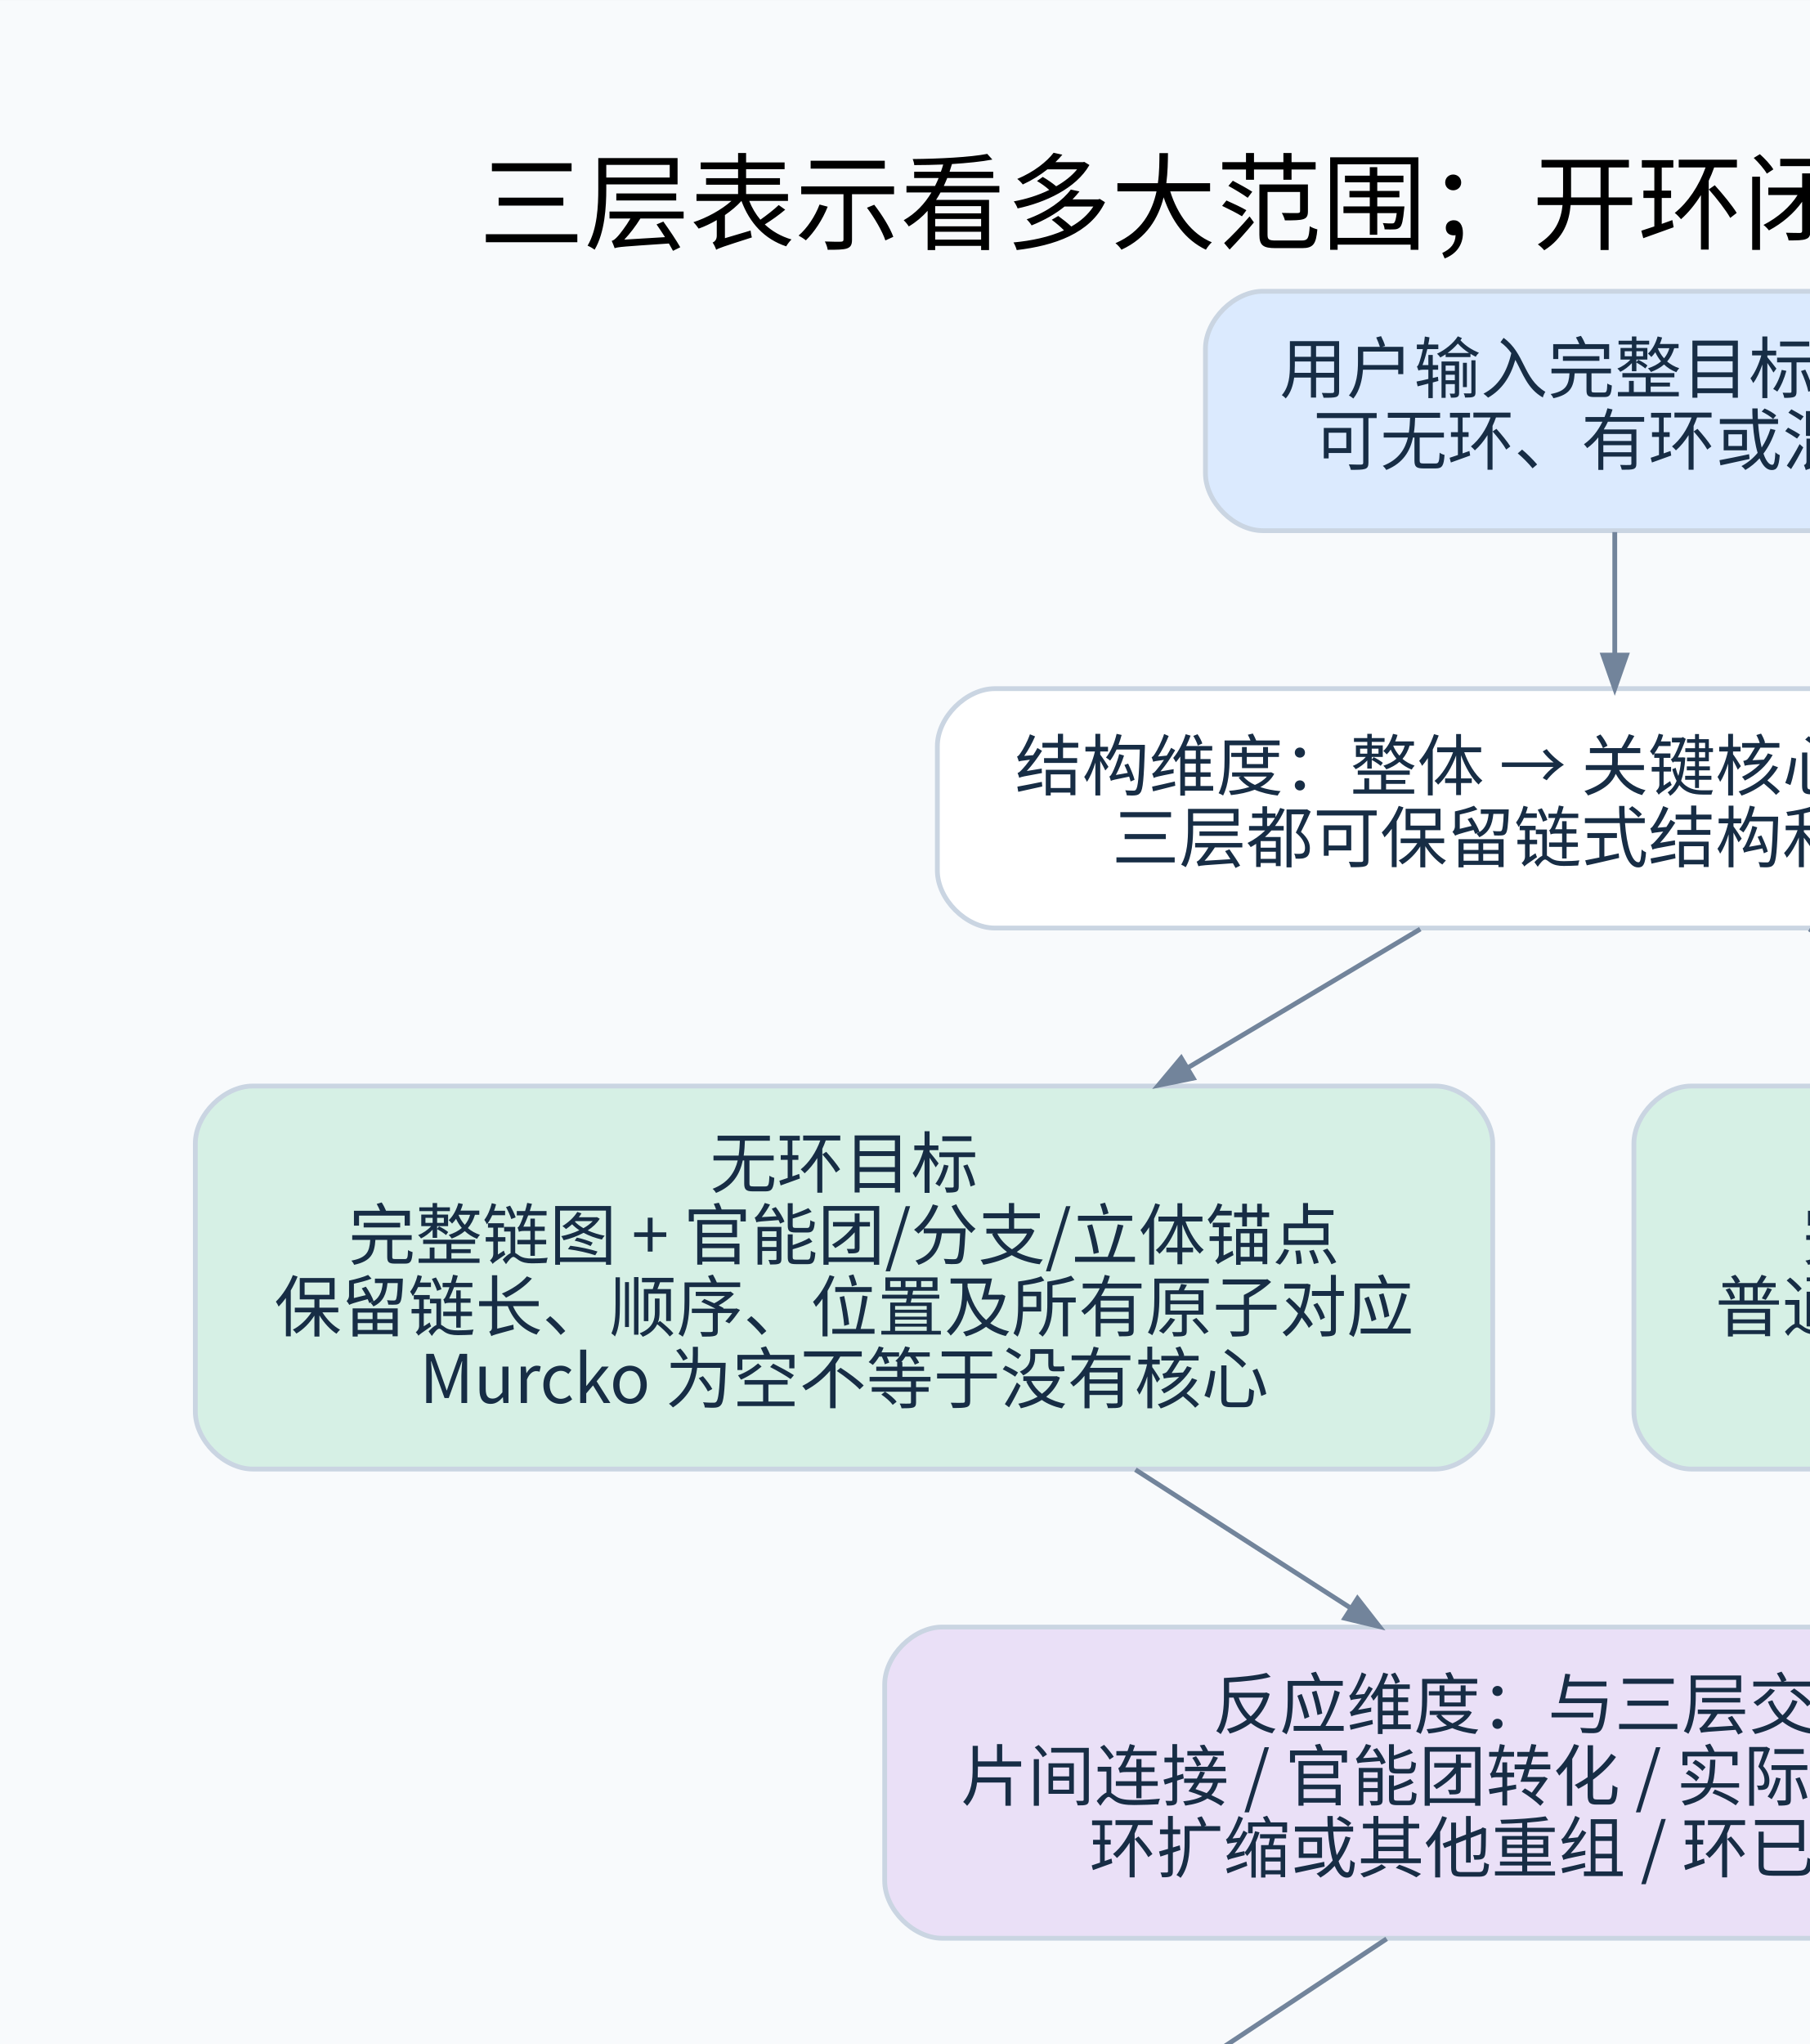
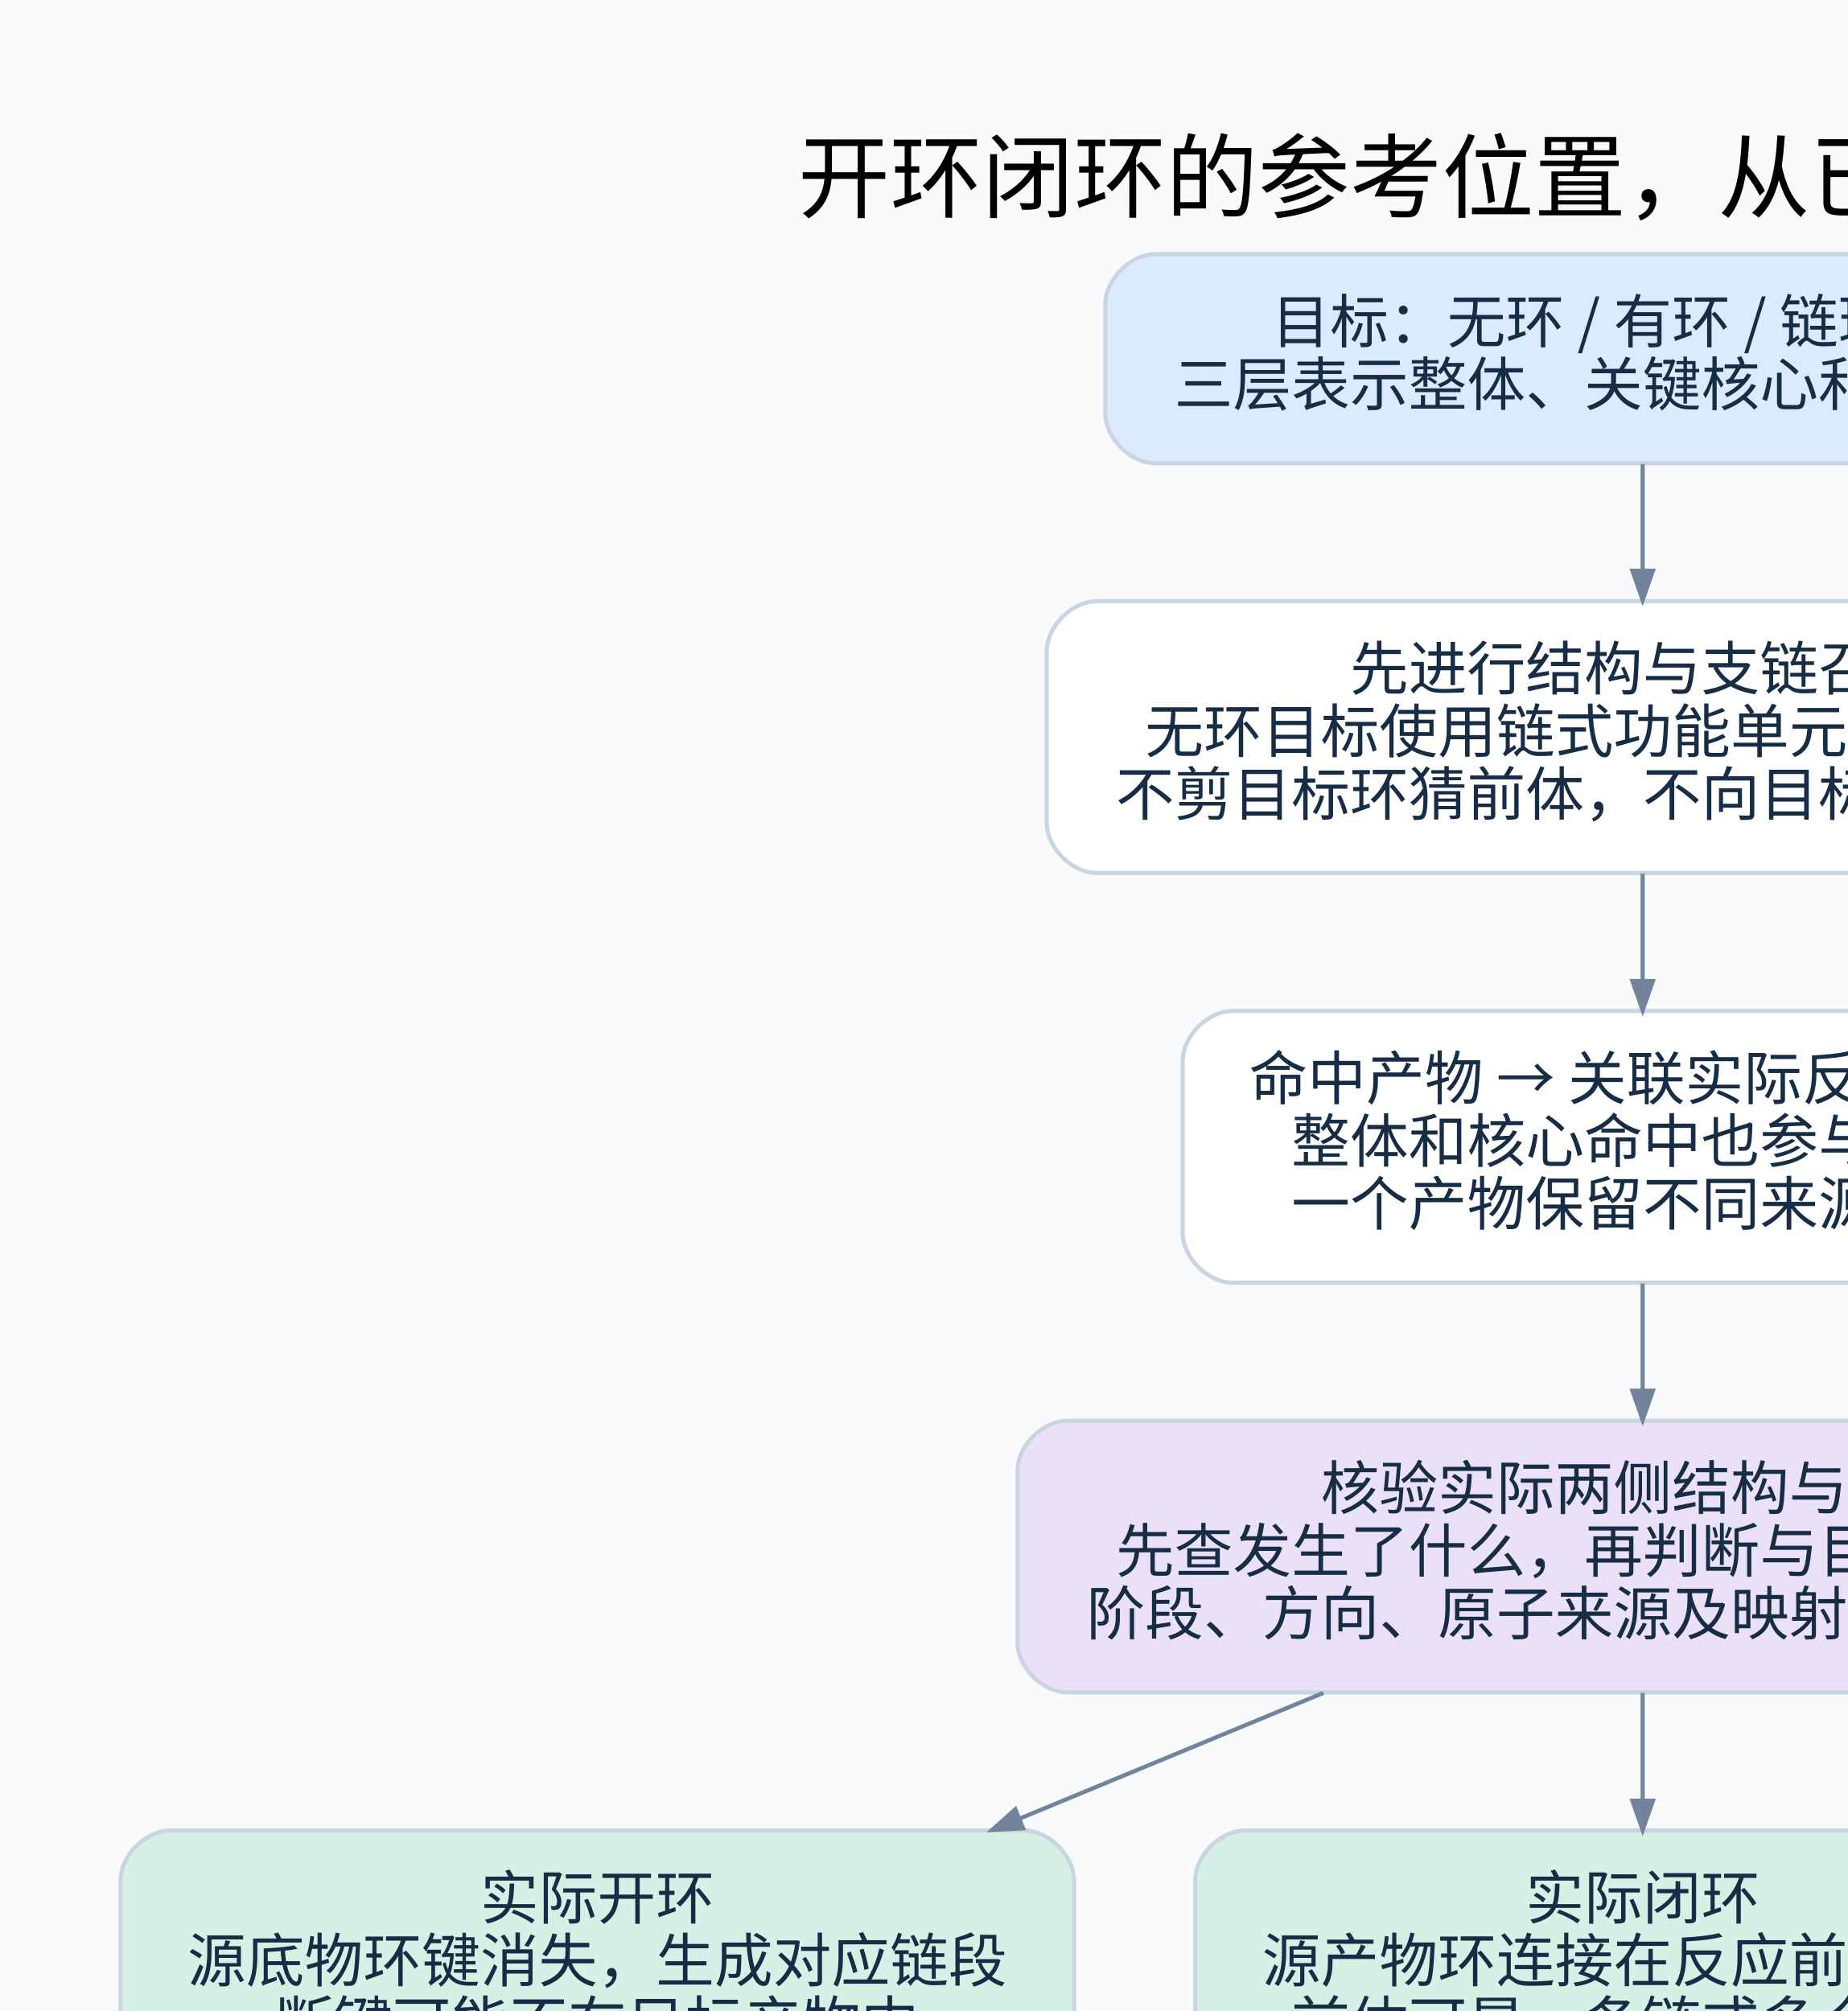
- <svg xmlns="http://www.w3.org/2000/svg" width="1235pt" height="1395pt" viewBox="0.00 0.00 684.10 772.60">
-   <g id="graph0" class="graph" transform="scale(1.81 1.81) rotate(0) translate(28.8 743.8)">
-     <polygon fill="#f8fafc" stroke="transparent" points="-28.8,28.8 -28.8,-743.8 655.3,-743.8 655.3,28.8 -28.8,28.8" />
-     <text text-anchor="middle" x="313.25" y="-693.4" font-family="Noto Sans CJK SC" font-size="22.00">三层表示看多大范围；开环闭环表示反应做了什么</text>
+ <svg xmlns="http://www.w3.org/2000/svg" width="1444pt" height="1572pt" viewBox="0.00 0.00 799.60 870.60">
+   <g id="graph0" class="graph" transform="scale(1.81 1.81) rotate(0) translate(28.8 841.8)">
+     <polygon fill="#f8fafc" stroke="transparent" points="-28.8,28.8 -28.8,-841.8 770.8,-841.8 770.8,28.8 -28.8,28.8" />
+     <text text-anchor="middle" x="371" y="-791.4" font-family="Noto Sans CJK SC" font-size="22.00">开环闭环的参考位置，从已检索反应中识别</text>
    <g id="node1" class="node">
-       <path fill="#dbeafe" stroke="#cad5e2" d="M382,-683C382,-683 235,-683 235,-683 229,-683 223,-677 223,-671 223,-671 223,-645 223,-645 223,-639 229,-633 235,-633 235,-633 382,-633 382,-633 388,-633 394,-639 394,-645 394,-645 394,-671 394,-671 394,-677 388,-683 382,-683" />
-       <text text-anchor="middle" x="308.5" y="-661.8" font-family="Noto Sans CJK SC" font-size="14.00" fill="#172d45">用户输入完整目标分子</text>
-       <text text-anchor="middle" x="308.5" y="-646.8" font-family="Noto Sans CJK SC" font-size="14.00" fill="#172d45">可无环、有环或混合</text>
+       <path fill="#dbeafe" stroke="#cad5e2" d="M480.5,-781C480.5,-781 247.5,-781 247.5,-781 241.5,-781 235.5,-775 235.5,-769 235.5,-769 235.5,-743 235.5,-743 235.5,-737 241.5,-731 247.5,-731 247.5,-731 480.5,-731 480.5,-731 486.5,-731 492.5,-737 492.5,-743 492.5,-743 492.5,-769 492.5,-769 492.5,-775 486.5,-781 480.5,-781" />
+       <text text-anchor="middle" x="364" y="-759.8" font-family="Noto Sans CJK SC" font-size="14.00" fill="#172d45">目标：无环 / 有环 / 链环混合</text>
+       <text text-anchor="middle" x="364" y="-744.8" font-family="Noto Sans CJK SC" font-size="14.00" fill="#172d45">三层表示整体、关键核心和局部结构</text>
    </g>
    <g id="node2" class="node">
-       <path fill="white" stroke="#cad5e2" d="M438,-600C438,-600 179,-600 179,-600 173,-600 167,-594 167,-588 167,-588 167,-562 167,-562 167,-556 173,-550 179,-550 179,-550 438,-550 438,-550 444,-550 450,-556 450,-562 450,-562 450,-588 450,-588 450,-594 444,-600 438,-600" />
-       <text text-anchor="middle" x="308.5" y="-578.8" font-family="Noto Sans CJK SC" font-size="14.00" fill="#172d45">结构维度：整体 → 关键核心 → 局部片段</text>
-       <text text-anchor="middle" x="308.5" y="-563.8" font-family="Noto Sans CJK SC" font-size="14.00" fill="#172d45">三层都可保留链式结构和功能单元</text>
+       <path fill="white" stroke="#cad5e2" d="M494.5,-698C494.5,-698 233.5,-698 233.5,-698 227.5,-698 221.5,-692 221.5,-686 221.5,-686 221.5,-645 221.5,-645 221.5,-639 227.5,-633 233.5,-633 233.5,-633 494.5,-633 494.5,-633 500.5,-633 506.5,-639 506.5,-645 506.5,-645 506.5,-686 506.5,-686 506.5,-692 500.5,-698 494.5,-698" />
+       <text text-anchor="middle" x="364" y="-676.8" font-family="Noto Sans CJK SC" font-size="14.00" fill="#172d45">先进行结构与支链召回</text>
+       <text text-anchor="middle" x="364" y="-661.8" font-family="Noto Sans CJK SC" font-size="14.00" fill="#172d45">无环目标使用链式功能单元和连接路径</text>
+       <text text-anchor="middle" x="364" y="-646.8" font-family="Noto Sans CJK SC" font-size="14.00" fill="#172d45">不剪目标环猜前体，不向目标链加键猜环</text>
    </g>
    <g id="edge1" class="edge">
-       <path fill="none" stroke="#72849b" d="M308.5,-632.7C308.5,-624.7 308.5,-615.68 308.5,-607.24" />
-       <polygon fill="#72849b" stroke="#72849b" points="310.95,-607.01 308.5,-600.01 306.05,-607.01 310.95,-607.01" />
+       <path fill="none" stroke="#72849b" d="M364,-730.82C364,-722.98 364,-714.08 364,-705.45" />
+       <polygon fill="#72849b" stroke="#72849b" points="366.45,-705.29 364,-698.29 361.55,-705.29 366.45,-705.29" />
    </g>
    <g id="node3" class="node">
-       <path fill="#d6f0e5" stroke="#cad5e2" d="M271,-517C271,-517 24,-517 24,-517 18,-517 12,-511 12,-505 12,-505 12,-449 12,-449 12,-443 18,-437 24,-437 24,-437 271,-437 271,-437 277,-437 283,-443 283,-449 283,-449 283,-505 283,-505 283,-511 277,-517 271,-517" />
-       <text text-anchor="middle" x="147.5" y="-495.8" font-family="Noto Sans CJK SC" font-size="14.00" fill="#172d45">无环目标</text>
-       <text text-anchor="middle" x="147.5" y="-480.8" font-family="Noto Sans CJK SC" font-size="14.00" fill="#172d45">完整链图 + 官能团/分支/立体锚点</text>
-       <text text-anchor="middle" x="147.5" y="-465.8" font-family="Noto Sans CJK SC" font-size="14.00" fill="#172d45">保留链长、顺序、位置及所有原子对应</text>
-       <text text-anchor="middle" x="147.5" y="-450.8" font-family="Noto Sans CJK SC" font-size="14.00" fill="#172d45">Murcko 为空不等于没有核心</text>
+       <path fill="white" stroke="#cad5e2" d="M462,-600C462,-600 266,-600 266,-600 260,-600 254,-594 254,-588 254,-588 254,-547 254,-547 254,-541 260,-535 266,-535 266,-535 462,-535 462,-535 468,-535 474,-541 474,-547 474,-547 474,-588 474,-588 474,-594 468,-600 462,-600" />
+       <text text-anchor="middle" x="364" y="-578.8" font-family="Noto Sans CJK SC" font-size="14.00" fill="#172d45">命中产物 → 关联实际反应集合</text>
+       <text text-anchor="middle" x="364" y="-563.8" font-family="Noto Sans CJK SC" font-size="14.00" fill="#172d45">整体和核心命中也参与分析</text>
+       <text text-anchor="middle" x="364" y="-548.8" font-family="Noto Sans CJK SC" font-size="14.00" fill="#172d45">一个产物保留不同来源反应</text>
    </g>
    <g id="edge2" class="edge">
-       <path fill="none" stroke="#72849b" d="M267.87,-549.78C253.11,-540.97 235.94,-530.74 219.28,-520.8" />
-       <polygon fill="#72849b" stroke="#72849b" points="220.44,-518.64 213.17,-517.16 217.93,-522.85 220.44,-518.64" />
+       <path fill="none" stroke="#72849b" d="M364,-632.8C364,-624.61 364,-615.7 364,-607.19" />
+       <polygon fill="#72849b" stroke="#72849b" points="366.45,-607.17 364,-600.17 361.55,-607.17 366.45,-607.17" />
    </g>
    <g id="node4" class="node">
-       <path fill="#d6f0e5" stroke="#cad5e2" d="M614.5,-517C614.5,-517 324.5,-517 324.5,-517 318.5,-517 312.5,-511 312.5,-505 312.5,-505 312.5,-449 312.5,-449 312.5,-443 318.5,-437 324.5,-437 324.5,-437 614.5,-437 614.5,-437 620.5,-437 626.5,-443 626.5,-449 626.5,-449 626.5,-505 626.5,-505 626.5,-511 620.5,-517 614.5,-517" />
-       <text text-anchor="middle" x="469.5" y="-495.8" font-family="Noto Sans CJK SC" font-size="14.00" fill="#172d45">有环或混合目标</text>
-       <text text-anchor="middle" x="469.5" y="-480.8" font-family="Noto Sans CJK SC" font-size="14.00" fill="#172d45">完整环系 + 环间/环外链 + 关键功能单元</text>
-       <text text-anchor="middle" x="469.5" y="-465.8" font-family="Noto Sans CJK SC" font-size="14.00" fill="#172d45">普通结构召回保留环，专项查询允许规则剪环</text>
-       <text text-anchor="middle" x="469.5" y="-450.8" font-family="Noto Sans CJK SC" font-size="14.00" fill="#172d45">不同目标区域分别组织</text>
+       <path fill="#eae0f7" stroke="#cad5e2" d="M501.5,-502C501.5,-502 226.5,-502 226.5,-502 220.5,-502 214.5,-496 214.5,-490 214.5,-490 214.5,-449 214.5,-449 214.5,-443 220.5,-437 226.5,-437 226.5,-437 501.5,-437 501.5,-437 507.5,-437 513.5,-443 513.5,-449 513.5,-449 513.5,-490 513.5,-490 513.5,-496 507.5,-502 501.5,-502" />
+       <text text-anchor="middle" x="364" y="-480.8" font-family="Noto Sans CJK SC" font-size="14.00" fill="#172d45">核验实际两侧结构与变化</text>
+       <text text-anchor="middle" x="364" y="-465.8" font-family="Noto Sans CJK SC" font-size="14.00" fill="#172d45">先查发生了什么，再判断与目标哪里相关</text>
+       <text text-anchor="middle" x="364" y="-450.8" font-family="Noto Sans CJK SC" font-size="14.00" fill="#172d45">阶段、方向、原子来源及映射争议明确保留</text>
    </g>
    <g id="edge3" class="edge">
-       <path fill="none" stroke="#72849b" d="M349.13,-549.78C363.89,-540.97 381.06,-530.74 397.72,-520.8" />
-       <polygon fill="#72849b" stroke="#72849b" points="399.07,-522.85 403.83,-517.16 396.56,-518.64 399.07,-522.85" />
+       <path fill="none" stroke="#72849b" d="M364,-534.8C364,-526.61 364,-517.7 364,-509.19" />
+       <polygon fill="#72849b" stroke="#72849b" points="366.45,-509.17 364,-502.17 361.55,-509.17 366.45,-509.17" />
    </g>
    <g id="node5" class="node">
-       <path fill="#eae0f7" stroke="#cad5e2" d="M449,-404C449,-404 168,-404 168,-404 162,-404 156,-398 156,-392 156,-392 156,-351 156,-351 156,-345 162,-339 168,-339 168,-339 449,-339 449,-339 455,-339 461,-345 461,-351 461,-351 461,-392 461,-392 461,-398 455,-404 449,-404" />
-       <text text-anchor="middle" x="308.5" y="-382.8" font-family="Noto Sans CJK SC" font-size="14.00" fill="#172d45">反应维度：与三层交叉执行</text>
-       <text text-anchor="middle" x="308.5" y="-367.8" font-family="Noto Sans CJK SC" font-size="14.00" fill="#172d45">片间连接 / 官能团转化 / 实际开环 / 实际闭环</text>
-       <text text-anchor="middle" x="308.5" y="-352.8" font-family="Noto Sans CJK SC" font-size="14.00" fill="#172d45">环扩缩或其他重组 / 环已存在 / 未知</text>
+       <path fill="#d6f0e5" stroke="#cad5e2" d="M216,-404C216,-404 12,-404 12,-404 6,-404 0,-398 0,-392 0,-392 0,-336 0,-336 0,-330 6,-324 12,-324 12,-324 216,-324 216,-324 222,-324 228,-330 228,-336 228,-336 228,-392 228,-392 228,-398 222,-404 216,-404" />
+       <text text-anchor="middle" x="114" y="-382.8" font-family="Noto Sans CJK SC" font-size="14.00" fill="#172d45">实际开环</text>
+       <text text-anchor="middle" x="114" y="-367.8" font-family="Noto Sans CJK SC" font-size="14.00" fill="#172d45">源底物环键消失，生成对应链段</text>
+       <text text-anchor="middle" x="114" y="-352.8" font-family="Noto Sans CJK SC" font-size="14.00" fill="#172d45">断键可能不在目标产物中</text>
+       <text text-anchor="middle" x="114" y="-337.8" font-family="Noto Sans CJK SC" font-size="14.00" fill="#172d45">返回源键及保留原子对应</text>
    </g>
    <g id="edge4" class="edge">
-       <path fill="none" stroke="#72849b" d="M208.37,-436.87C223.09,-427.4 238.75,-417.34 253.21,-408.05" />
-       <polygon fill="#72849b" stroke="#72849b" points="254.76,-409.96 259.32,-404.11 252.11,-405.84 254.76,-409.96" />
+       <path fill="none" stroke="#72849b" d="M287.63,-436.88C264.7,-427.39 239.17,-416.82 214.91,-406.78" />
+       <polygon fill="#72849b" stroke="#72849b" points="215.84,-404.51 208.44,-404.1 213.97,-409.04 215.84,-404.51" />
+     </g>
+     <g id="node6" class="node">
+       <path fill="#d6f0e5" stroke="#cad5e2" d="M459,-404C459,-404 269,-404 269,-404 263,-404 257,-398 257,-392 257,-392 257,-336 257,-336 257,-330 263,-324 269,-324 269,-324 459,-324 459,-324 465,-324 471,-330 471,-336 471,-336 471,-392 471,-392 471,-398 465,-404 459,-404" />
+       <text text-anchor="middle" x="364" y="-382.8" font-family="Noto Sans CJK SC" font-size="14.00" fill="#172d45">实际闭环</text>
+       <text text-anchor="middle" x="364" y="-367.8" font-family="Noto Sans CJK SC" font-size="14.00" fill="#172d45">源产物环连接在反应前不存在</text>
+       <text text-anchor="middle" x="364" y="-352.8" font-family="Noto Sans CJK SC" font-size="14.00" fill="#172d45">前体可是一条链或多个组分</text>
+       <text text-anchor="middle" x="364" y="-337.8" font-family="Noto Sans CJK SC" font-size="14.00" fill="#172d45">投影到目标中有据的相关位置</text>
    </g>
    <g id="edge5" class="edge">
-       <path fill="none" stroke="#72849b" d="M408.63,-436.87C393.91,-427.4 378.25,-417.34 363.79,-408.05" />
-       <polygon fill="#72849b" stroke="#72849b" points="364.89,-405.84 357.68,-404.11 362.24,-409.96 364.89,-405.84" />
+       <path fill="none" stroke="#72849b" d="M364,-436.88C364,-428.8 364,-419.95 364,-411.29" />
+       <polygon fill="#72849b" stroke="#72849b" points="366.45,-411.1 364,-404.1 361.55,-411.1 366.45,-411.1" />
    </g>
-     <g id="node6" class="node">
-       <path fill="white" stroke="#cad5e2" d="M293,-306C293,-306 12,-306 12,-306 6,-306 0,-300 0,-294 0,-294 0,-238 0,-238 0,-232 6,-226 12,-226 12,-226 293,-226 293,-226 299,-226 305,-232 305,-238 305,-238 305,-294 305,-294 305,-300 299,-306 293,-306" />
-       <text text-anchor="middle" x="152.5" y="-284.8" font-family="Noto Sans CJK SC" font-size="14.00" fill="#172d45">目标是无环氨基醇，也可找开环先例</text>
-       <text text-anchor="middle" x="152.5" y="-269.8" font-family="Noto Sans CJK SC" font-size="14.00" fill="#172d45">结构示意：含氧环 + 含氮组分 → 开放链产物</text>
-       <text text-anchor="middle" x="152.5" y="-254.8" font-family="Noto Sans CJK SC" font-size="14.00" fill="#172d45">同样目标还可能由开链取代制得</text>
-       <text text-anchor="middle" x="152.5" y="-239.8" font-family="Noto Sans CJK SC" font-size="14.00" fill="#172d45">检查两侧变化，保留不同方法</text>
+     <g id="node7" class="node">
+       <path fill="white" stroke="#cad5e2" d="M730,-404C730,-404 512,-404 512,-404 506,-404 500,-398 500,-392 500,-392 500,-336 500,-336 500,-330 506,-324 512,-324 512,-324 730,-324 730,-324 736,-324 742,-330 742,-336 742,-336 742,-392 742,-392 742,-398 736,-404 730,-404" />
+       <text text-anchor="middle" x="621" y="-382.8" font-family="Noto Sans CJK SC" font-size="14.00" fill="#172d45">其他情况</text>
+       <text text-anchor="middle" x="621" y="-367.8" font-family="Noto Sans CJK SC" font-size="14.00" fill="#172d45">环保留 / 环重组 / 局部转化 / 未知</text>
+       <text text-anchor="middle" x="621" y="-352.8" font-family="Noto Sans CJK SC" font-size="14.00" fill="#172d45">净环数或产物形状不能单独分类</text>
+       <text text-anchor="middle" x="621" y="-337.8" font-family="Noto Sans CJK SC" font-size="14.00" fill="#172d45">不反转来源记录当另一方向的证据</text>
    </g>
    <g id="edge6" class="edge">
-       <path fill="none" stroke="#72849b" d="M260.85,-338.88C247.21,-329.83 232.1,-319.81 217.6,-310.19" />
-       <polygon fill="#72849b" stroke="#72849b" points="218.62,-307.93 211.43,-306.1 215.91,-312.01 218.62,-307.93" />
+       <path fill="none" stroke="#72849b" d="M442.5,-436.88C466.08,-427.39 492.32,-416.82 517.27,-406.78" />
+       <polygon fill="#72849b" stroke="#72849b" points="518.34,-408.98 523.92,-404.1 516.51,-404.44 518.34,-408.98" />
    </g>
-     <g id="node7" class="node">
-       <path fill="white" stroke="#cad5e2" d="M585,-306C585,-306 346,-306 346,-306 340,-306 334,-300 334,-294 334,-294 334,-238 334,-238 334,-232 340,-226 346,-226 346,-226 585,-226 585,-226 591,-226 597,-232 597,-238 597,-238 597,-294 597,-294 597,-300 591,-306 585,-306" />
-       <text text-anchor="middle" x="465.5" y="-284.8" font-family="Noto Sans CJK SC" font-size="14.00" fill="#172d45">目标是内酰胺环，可找闭环先例</text>
-       <text text-anchor="middle" x="465.5" y="-269.8" font-family="Noto Sans CJK SC" font-size="14.00" fill="#172d45">结构示意：开链对应结构 → 环状产物</text>
-       <text text-anchor="middle" x="465.5" y="-254.8" font-family="Noto Sans CJK SC" font-size="14.00" fill="#172d45">已有相同环再作局部转化的记录</text>
-       <text text-anchor="middle" x="465.5" y="-239.8" font-family="Noto Sans CJK SC" font-size="14.00" fill="#172d45">不能冒充本步建立该环</text>
+     <g id="node8" class="node">
+       <path fill="white" stroke="#cad5e2" d="M494.5,-291C494.5,-291 233.5,-291 233.5,-291 227.5,-291 221.5,-285 221.5,-279 221.5,-279 221.5,-223 221.5,-223 221.5,-217 227.5,-211 233.5,-211 233.5,-211 494.5,-211 494.5,-211 500.5,-211 506.5,-217 506.5,-223 506.5,-223 506.5,-279 506.5,-279 506.5,-285 500.5,-291 494.5,-291" />
+       <text text-anchor="middle" x="364" y="-269.8" font-family="Noto Sans CJK SC" font-size="14.00" fill="#172d45">目标相关性重排</text>
+       <text text-anchor="middle" x="364" y="-254.8" font-family="Noto Sans CJK SC" font-size="14.00" fill="#172d45">当前目标片段的构筑证据优先</text>
+       <text text-anchor="middle" x="364" y="-239.8" font-family="Noto Sans CJK SC" font-size="14.00" fill="#172d45">同类名称或无关位置的环变化不够</text>
+       <text text-anchor="middle" x="364" y="-224.8" font-family="Noto Sans CJK SC" font-size="14.00" fill="#172d45">环变化不是天然高于局部修饰的万能标签</text>
    </g>
    <g id="edge7" class="edge">
-       <path fill="none" stroke="#72849b" d="M356.46,-338.88C370.19,-329.83 385.39,-319.81 399.98,-310.19" />
-       <polygon fill="#72849b" stroke="#72849b" points="401.7,-311.99 406.19,-306.1 399,-307.9 401.7,-311.99" />
-     </g>
-     <g id="node8" class="node">
-       <path fill="white" stroke="#cad5e2" d="M449,-193C449,-193 168,-193 168,-193 162,-193 156,-187 156,-181 156,-181 156,-125 156,-125 156,-119 162,-113 168,-113 168,-113 449,-113 449,-113 455,-113 461,-119 461,-125 461,-125 461,-181 461,-181 461,-187 455,-193 449,-193" />
-       <text text-anchor="middle" x="308.5" y="-171.8" font-family="Noto Sans CJK SC" font-size="14.00" fill="#172d45">两侧结构、实际方向及局部变化核验</text>
-       <text text-anchor="middle" x="308.5" y="-156.8" font-family="Noto Sans CJK SC" font-size="14.00" fill="#172d45">目标有没有环不能决定原反应有没有开/闭环</text>
-       <text text-anchor="middle" x="308.5" y="-141.8" font-family="Noto Sans CJK SC" font-size="14.00" fill="#172d45">为查询剪开的环只是查询图，不是实验开环</text>
-       <text text-anchor="middle" x="308.5" y="-126.8" font-family="Noto Sans CJK SC" font-size="14.00" fill="#172d45">只比较环数或组分数不够</text>
+       <path fill="none" stroke="#72849b" d="M202.14,-323.87C223.89,-314.21 247.28,-303.82 269.33,-294.04" />
+       <polygon fill="#72849b" stroke="#72849b" points="270.41,-296.24 275.81,-291.16 268.42,-291.76 270.41,-296.24" />
    </g>
    <g id="edge8" class="edge">
-       <path fill="none" stroke="#72849b" d="M207.5,-225.87C220.43,-216.66 234.29,-206.8 247.47,-197.43" />
-       <polygon fill="#72849b" stroke="#72849b" points="249.19,-199.21 253.47,-193.16 246.35,-195.22 249.19,-199.21" />
+       <path fill="none" stroke="#72849b" d="M364,-323.87C364,-315.58 364,-306.75 364,-298.23" />
+       <polygon fill="#72849b" stroke="#72849b" points="366.45,-298.16 364,-291.16 361.55,-298.16 366.45,-298.16" />
    </g>
    <g id="edge9" class="edge">
-       <path fill="none" stroke="#72849b" d="M410.15,-225.87C397.13,-216.66 383.19,-206.8 369.92,-197.43" />
-       <polygon fill="#72849b" stroke="#72849b" points="371.01,-195.2 363.88,-193.16 368.18,-199.2 371.01,-195.2" />
+       <path fill="none" stroke="#72849b" d="M530.39,-323.87C508.03,-314.21 483.99,-303.82 461.33,-294.04" />
+       <polygon fill="#72849b" stroke="#72849b" points="462.05,-291.68 454.66,-291.16 460.11,-296.18 462.05,-291.68" />
    </g>
    <g id="node9" class="node">
-       <path fill="#dbeafe" stroke="#cad5e2" d="M449,-80C449,-80 168,-80 168,-80 162,-80 156,-74 156,-68 156,-68 156,-12 156,-12 156,-6 162,0 168,0 168,0 449,0 449,0 455,0 461,-6 461,-12 461,-12 461,-68 461,-68 461,-74 455,-80 449,-80" />
-       <text text-anchor="middle" x="308.5" y="-58.8" font-family="Noto Sans CJK SC" font-size="14.00" fill="#172d45">每条参考返回双标签</text>
-       <text text-anchor="middle" x="308.5" y="-43.8" font-family="Noto Sans CJK SC" font-size="14.00" fill="#172d45">结构层级 + 实际反应贡献</text>
-       <text text-anchor="middle" x="308.5" y="-28.8" font-family="Noto Sans CJK SC" font-size="14.00" fill="#172d45">具体底物、变化位置、区域/立体差异和证据</text>
-       <text text-anchor="middle" x="308.5" y="-13.8" font-family="Noto Sans CJK SC" font-size="14.00" fill="#172d45">先完成检索资料包，再交给模型</text>
+       <path fill="#fff3d6" stroke="#cad5e2" d="M480.5,-178C480.5,-178 247.5,-178 247.5,-178 241.5,-178 235.5,-172 235.5,-166 235.5,-166 235.5,-110 235.5,-110 235.5,-104 241.5,-98 247.5,-98 247.5,-98 480.5,-98 480.5,-98 486.5,-98 492.5,-104 492.5,-110 492.5,-110 492.5,-166 492.5,-166 492.5,-172 486.5,-178 480.5,-178" />
+       <text text-anchor="middle" x="364" y="-156.8" font-family="Noto Sans CJK SC" font-size="14.00" fill="#172d45">召回边界</text>
+       <text text-anchor="middle" x="364" y="-141.8" font-family="Noto Sans CJK SC" font-size="14.00" fill="#172d45">排序不能找回根本没召回的先例</text>
+       <text text-anchor="middle" x="364" y="-126.8" font-family="Noto Sans CJK SC" font-size="14.00" fill="#172d45">预算内扩大真实结构或关联反应范围</text>
+       <text text-anchor="middle" x="364" y="-111.8" font-family="Noto Sans CJK SC" font-size="14.00" fill="#172d45">未找到与未完成分别报告</text>
    </g>
    <g id="edge10" class="edge">
-       <path fill="none" stroke="#72849b" d="M308.5,-112.87C308.5,-104.58 308.5,-95.75 308.5,-87.23" />
-       <polygon fill="#72849b" stroke="#72849b" points="310.95,-87.16 308.5,-80.16 306.05,-87.16 310.95,-87.16" />
+       <path fill="none" stroke="#72849b" d="M364,-210.87C364,-202.58 364,-193.75 364,-185.23" />
+       <polygon fill="#72849b" stroke="#72849b" points="366.45,-185.16 364,-178.16 361.55,-185.16 366.45,-185.16" />
+     </g>
+     <g id="node10" class="node">
+       <path fill="#dbeafe" stroke="#cad5e2" d="M483,-65C483,-65 245,-65 245,-65 239,-65 233,-59 233,-53 233,-53 233,-12 233,-12 233,-6 239,0 245,0 245,0 483,0 483,0 489,0 495,-6 495,-12 495,-12 495,-53 495,-53 495,-59 489,-65 483,-65" />
+       <text text-anchor="middle" x="364" y="-43.8" font-family="Noto Sans CJK SC" font-size="14.00" fill="#172d45">之后才交给模型</text>
+       <text text-anchor="middle" x="364" y="-28.8" font-family="Noto Sans CJK SC" font-size="14.00" fill="#172d45">这是某已知反应的可参考位置与差异</text>
+       <text text-anchor="middle" x="364" y="-13.8" font-family="Noto Sans CJK SC" font-size="14.00" fill="#172d45">不是预先断言目标必须在这里开/闭环</text>
+     </g>
+     <g id="edge11" class="edge">
+       <path fill="none" stroke="#72849b" d="M364,-97.87C364,-89.55 364,-80.76 364,-72.44" />
+       <polygon fill="#72849b" stroke="#72849b" points="366.45,-72.28 364,-65.28 361.55,-72.28 366.45,-72.28" />
    </g>
  </g>
</svg>
